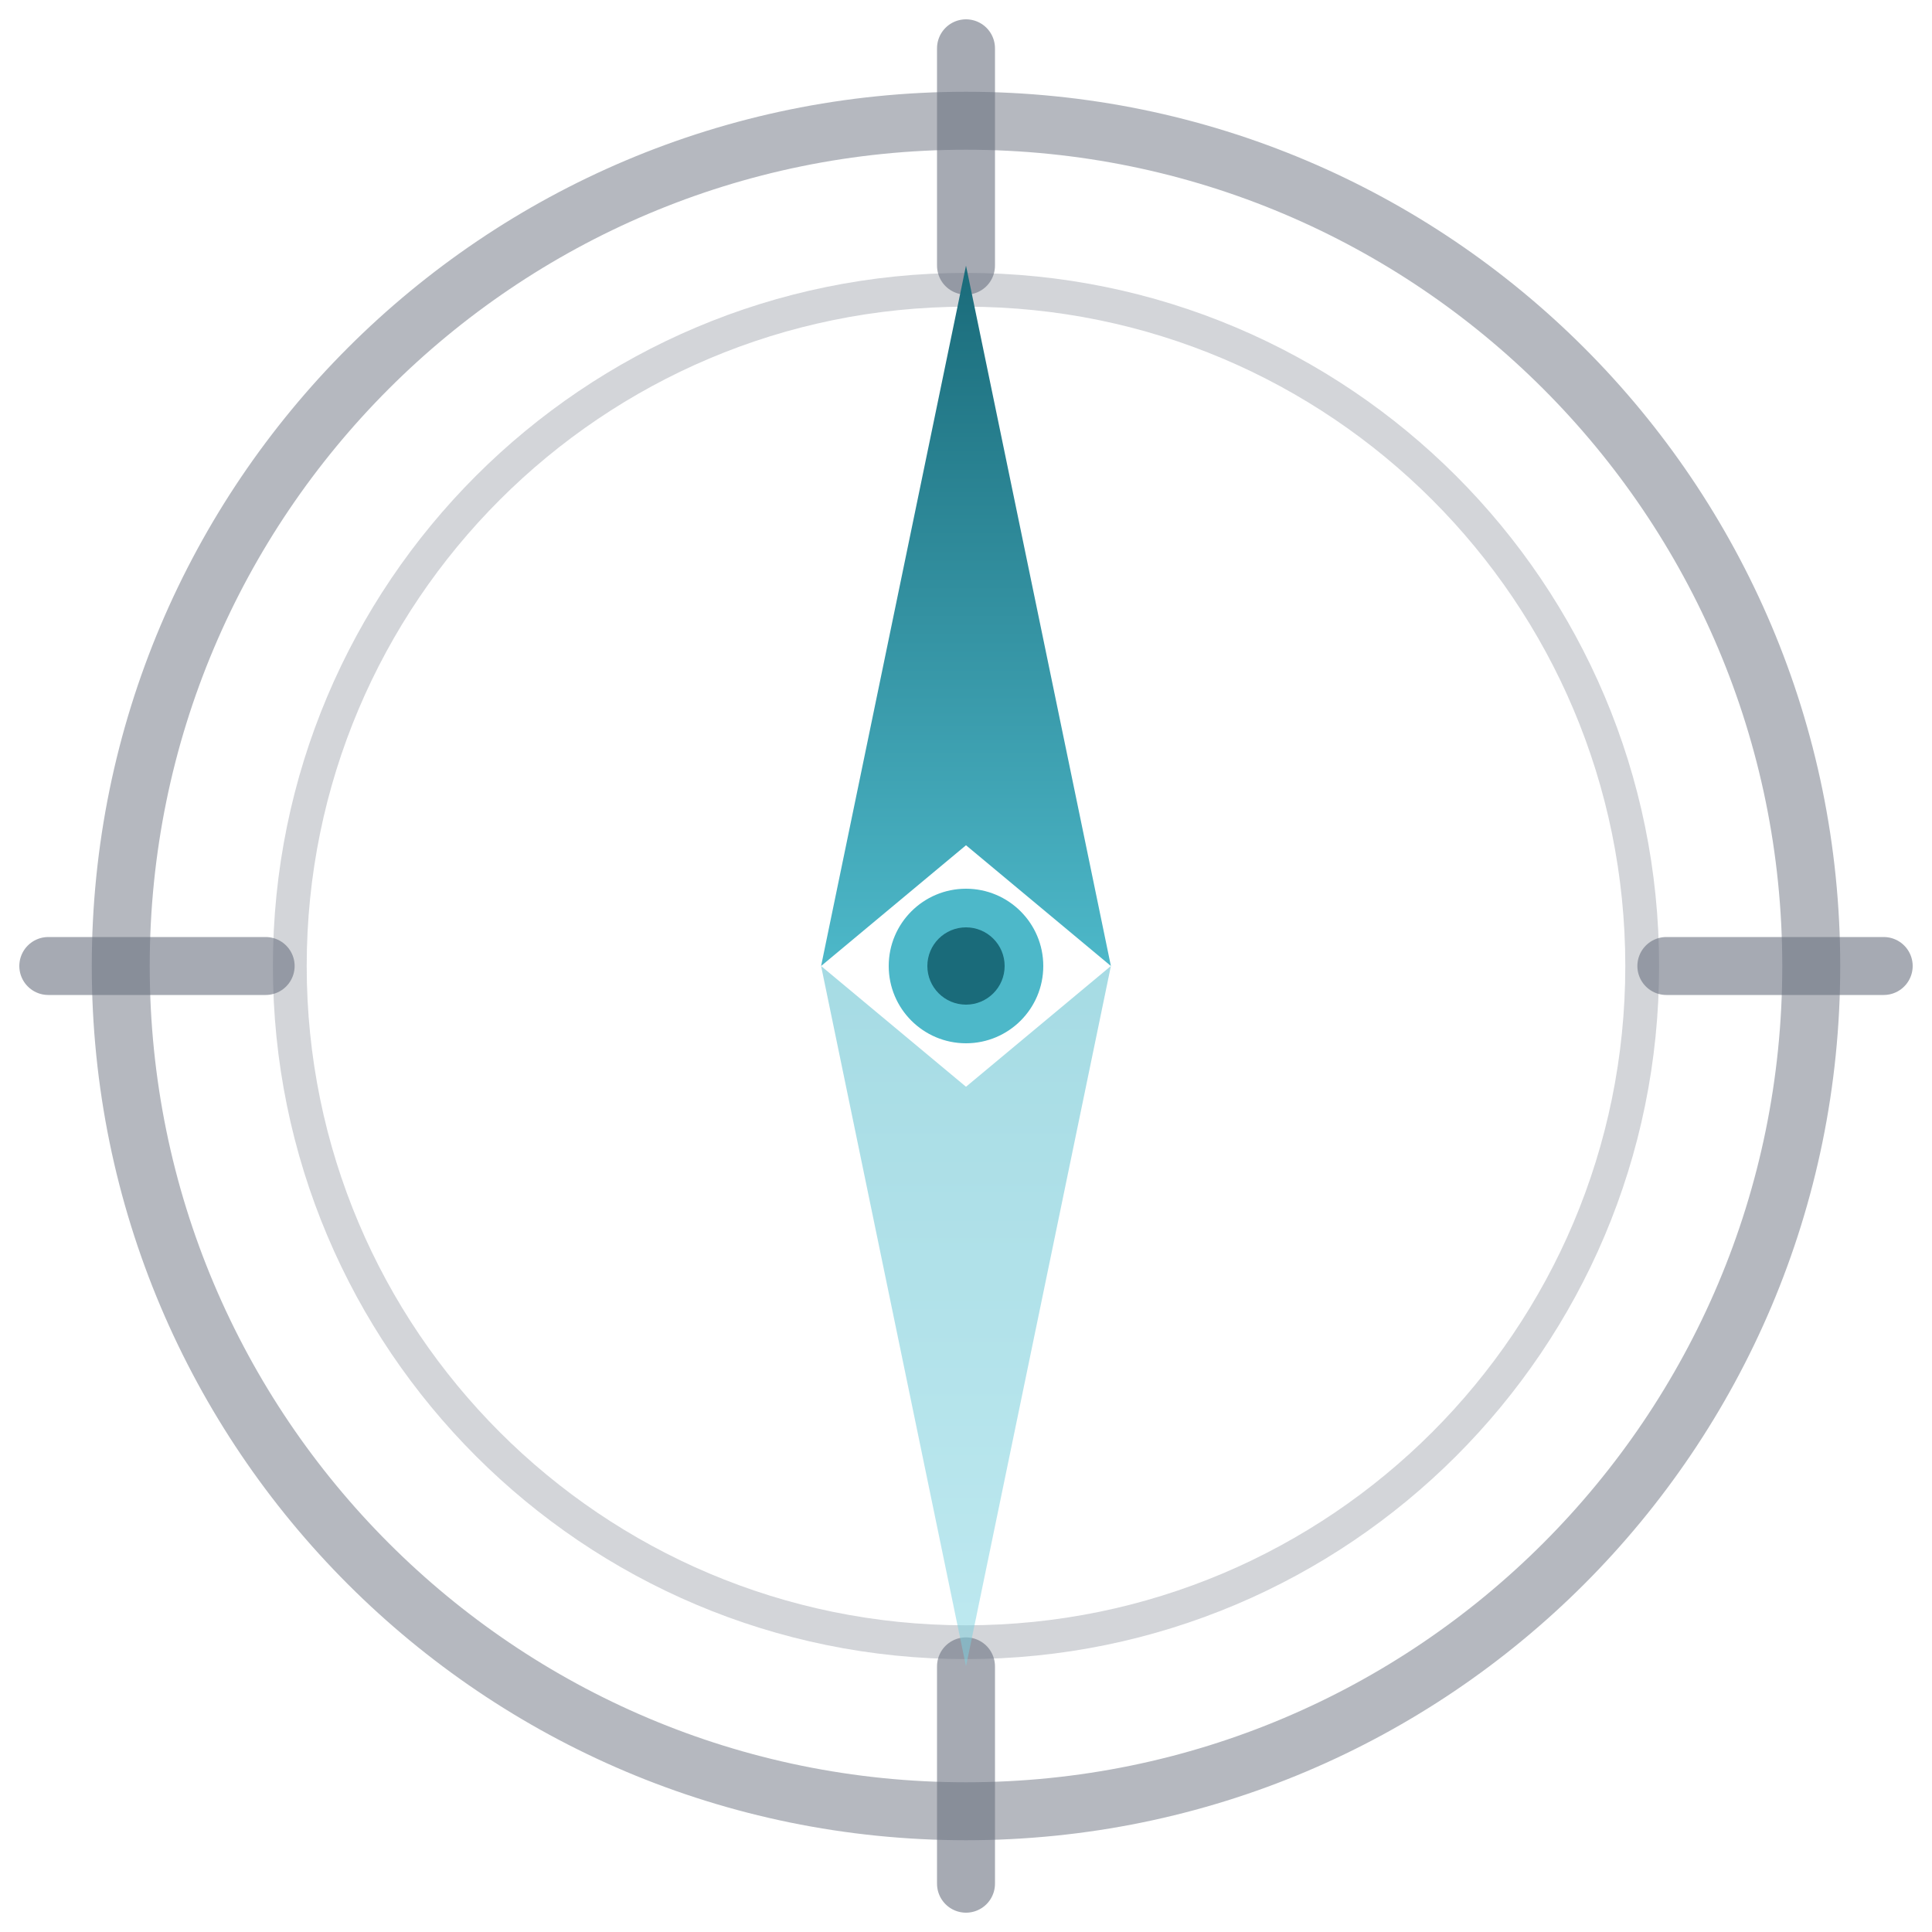
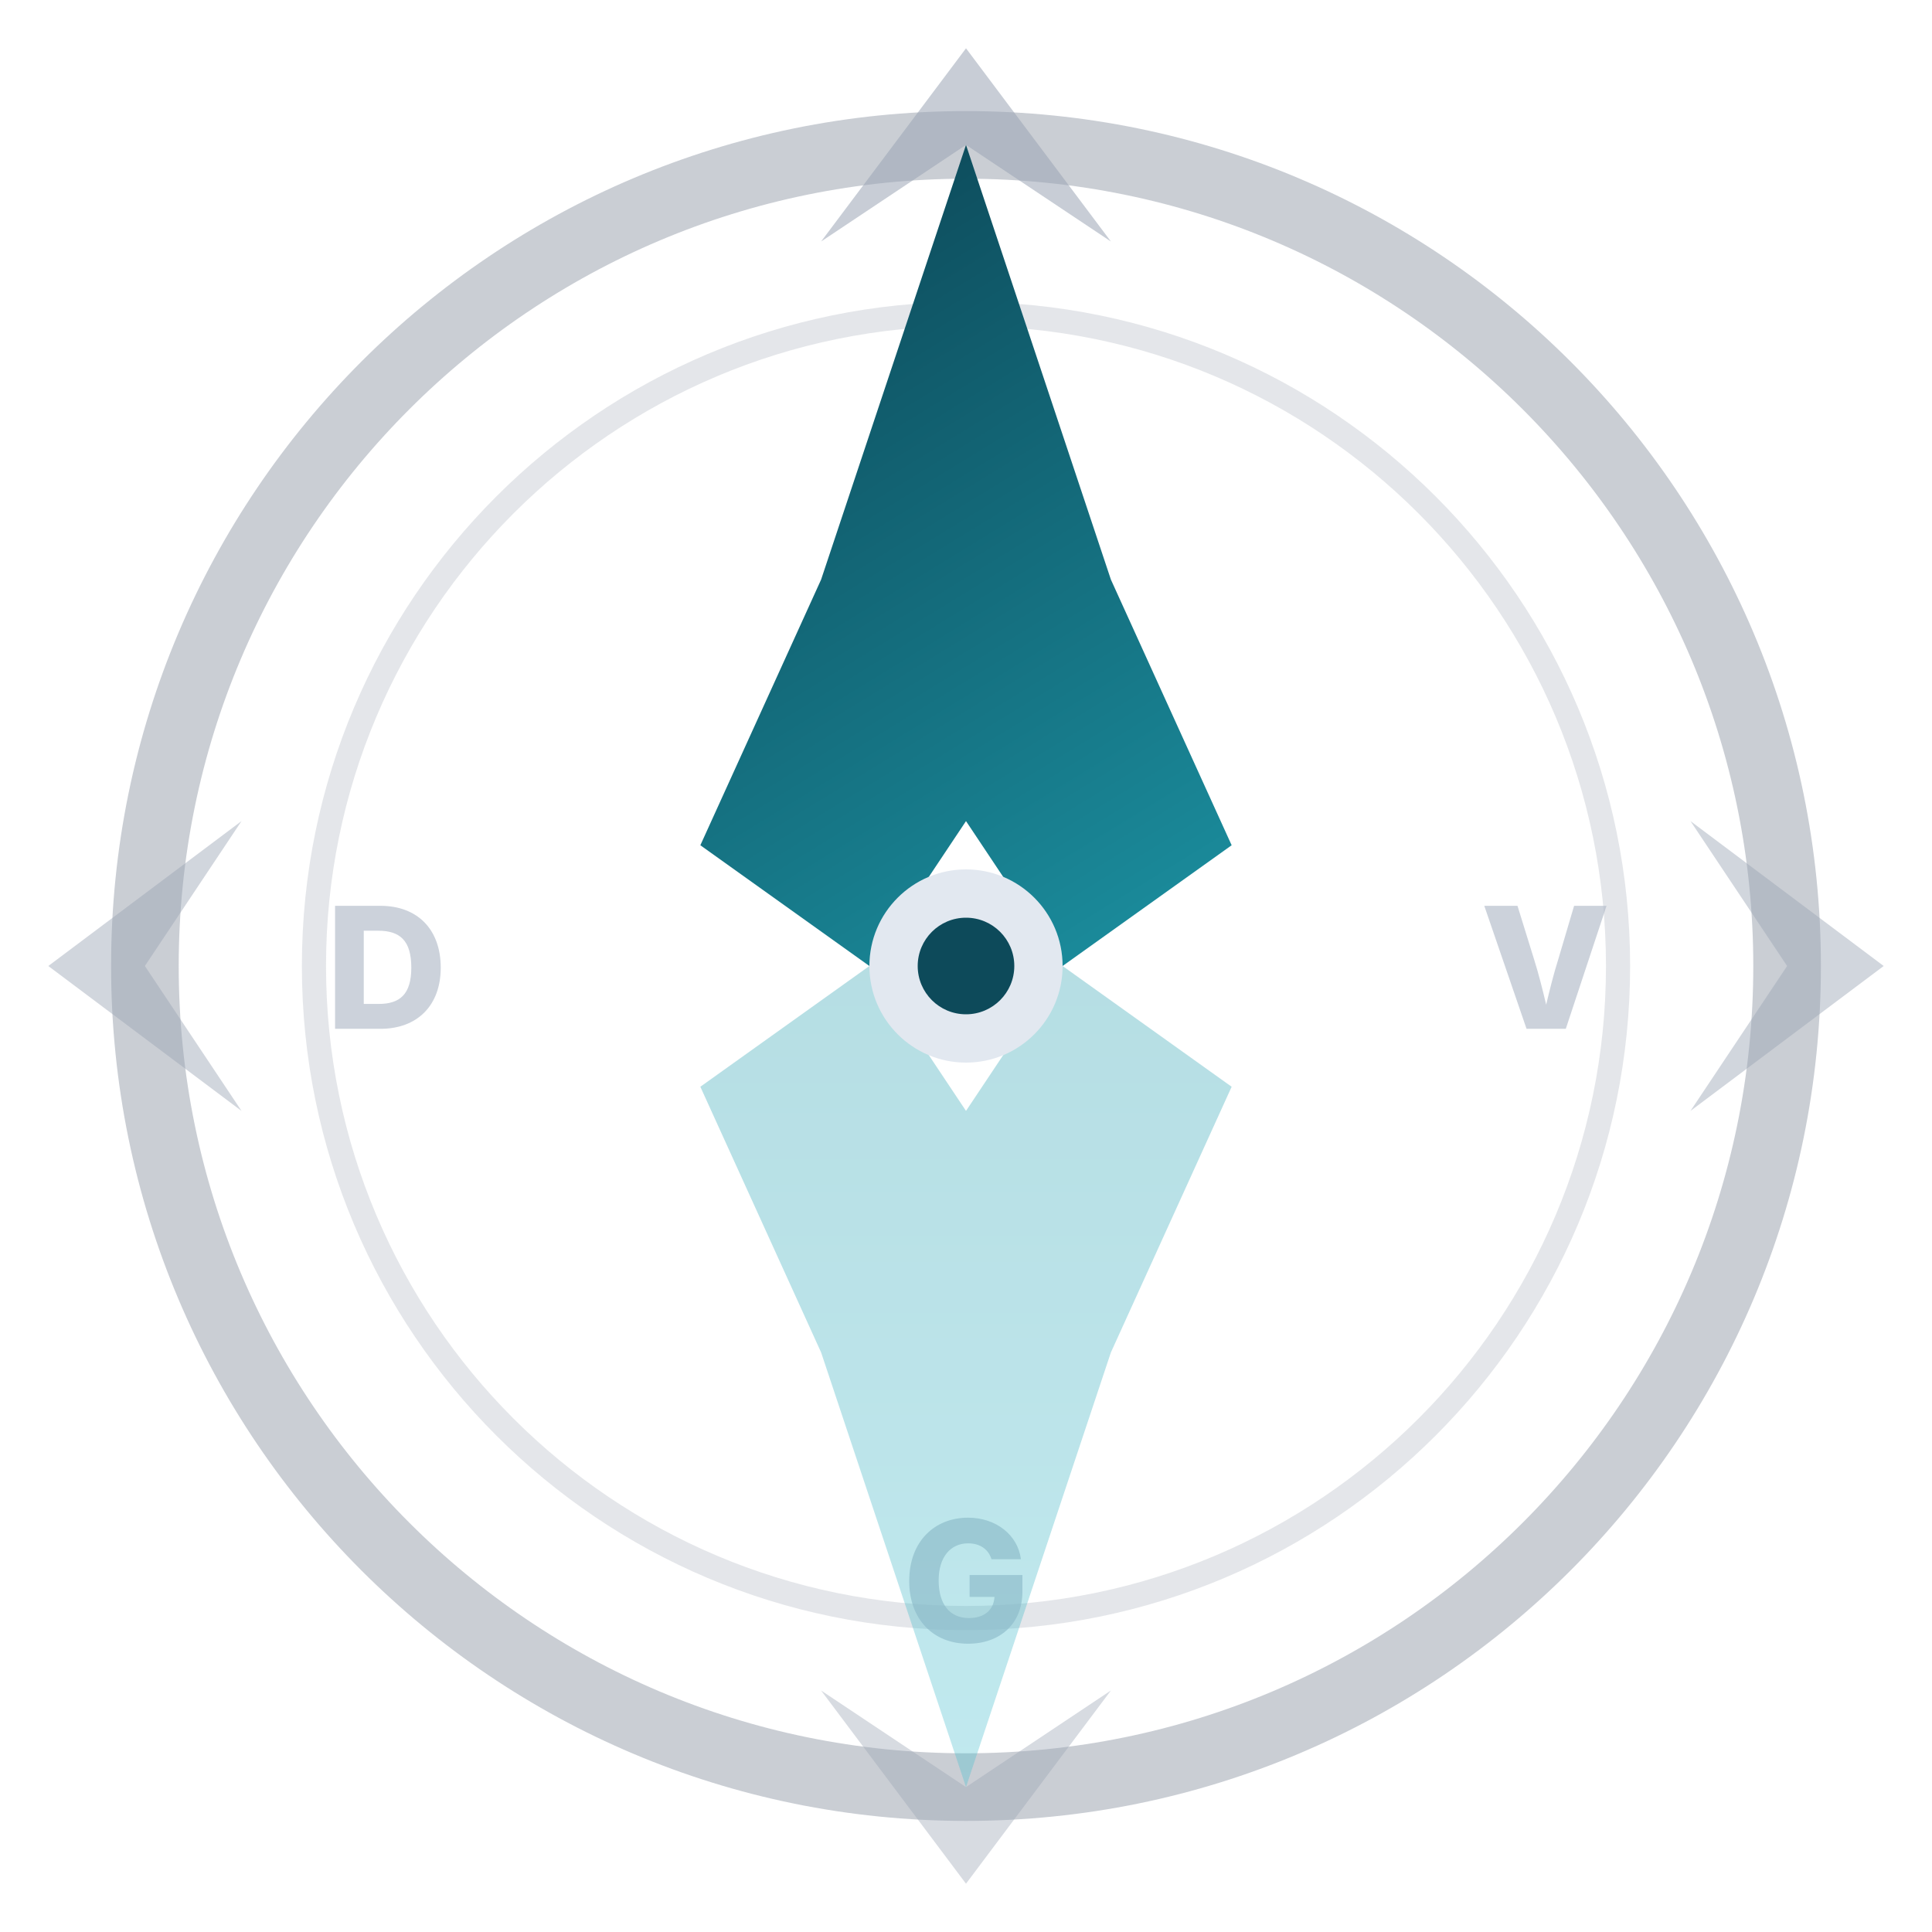
<svg xmlns="http://www.w3.org/2000/svg" viewBox="0 0 40 40">
  <defs>
-     <linearGradient id="needle" x1="0.5" y1="0" x2="0.5" y2="1">
-       <stop offset="0%" stop-color="#1a6b7a" />
-       <stop offset="100%" stop-color="#4db8c9" />
+     <linearGradient id="n-grad" x1="0.3" y1="0" x2="0.7" y2="1">
+       <stop offset="0%" stop-color="#0d4a5a" />
+       <stop offset="100%" stop-color="#1a8a9a" />
    </linearGradient>
-     <linearGradient id="needle-light" x1="0.5" y1="0" x2="0.5" y2="1">
-       <stop offset="0%" stop-color="#4db8c9" />
-       <stop offset="100%" stop-color="#7dd3e1" />
+     <linearGradient id="s-grad" x1="0.5" y1="0" x2="0.5" y2="1">
+       <stop offset="0%" stop-color="#2da0b0" />
+       <stop offset="100%" stop-color="#4cc0d0" />
    </linearGradient>
  </defs>
-   <circle cx="20" cy="20" r="17.5" fill="none" stroke="#6b7280" stroke-width="1.2" opacity="0.5" />
-   <circle cx="20" cy="20" r="14" fill="none" stroke="#6b7280" stroke-width="0.7" opacity="0.3" />
-   <line x1="20" y1="1" x2="20" y2="5.5" stroke="#6b7280" stroke-width="1.2" stroke-linecap="round" opacity="0.6" />
-   <line x1="39" y1="20" x2="34.5" y2="20" stroke="#6b7280" stroke-width="1.2" stroke-linecap="round" opacity="0.6" />
-   <line x1="20" y1="39" x2="20" y2="34.5" stroke="#6b7280" stroke-width="1.2" stroke-linecap="round" opacity="0.6" />
-   <line x1="1" y1="20" x2="5.5" y2="20" stroke="#6b7280" stroke-width="1.2" stroke-linecap="round" opacity="0.6" />
-   <polygon points="20,5.5 17,20 20,17.5 23,20" fill="url(#needle)" />
-   <polygon points="20,34.5 23,20 20,22.5 17,20" fill="url(#needle-light)" opacity="0.5" />
-   <circle cx="20" cy="20" r="1.6" fill="#4db8c9" />
-   <circle cx="20" cy="20" r="0.8" fill="#1a6b7a" />
+   <circle cx="20" cy="20" r="17" fill="none" stroke="#7a8494" stroke-width="1.4" opacity="0.4" />
+   <circle cx="20" cy="20" r="13.5" fill="none" stroke="#7a8494" stroke-width="0.5" opacity="0.2" />
+   <polygon points="20,1 17,5 20,3 23,5" fill="#9aa4b4" opacity="0.55" />
+   <text x="20" y="8.5" text-anchor="middle" font-size="3.5" font-weight="800" font-family="Inter, system-ui, sans-serif" fill="#b0bac8" opacity="0.7">E</text>
+   <polygon points="1,20 5,23 3,20 5,17" fill="#9aa4b4" opacity="0.45" />
+   <text x="8" y="21.3" text-anchor="middle" font-size="3.5" font-weight="800" font-family="Inter, system-ui, sans-serif" fill="#b0bac8" opacity="0.65">D</text>
+   <polygon points="39,20 35,17 37,20 35,23" fill="#9aa4b4" opacity="0.45" />
+   <text x="32" y="21.3" text-anchor="middle" font-size="3.5" font-weight="800" font-family="Inter, system-ui, sans-serif" fill="#b0bac8" opacity="0.65">V</text>
+   <polygon points="20,39 23,35 20,37 17,35" fill="#9aa4b4" opacity="0.4" />
+   <text x="20" y="34" text-anchor="middle" font-size="3.5" font-weight="800" font-family="Inter, system-ui, sans-serif" fill="#b0bac8" opacity="0.65">G</text>
+   <path d="M20,3 L17,12 L14.5,17.5 L18,20 L20,17 L22,20 L25.5,17.5 L23,12 Z" fill="url(#n-grad)" />
+   <path d="M20,37 L23,28 L25.5,22.5 L22,20 L20,23 L18,20 L14.5,22.5 L17,28 Z" fill="url(#s-grad)" opacity="0.35" />
+   <circle cx="20" cy="20" r="2" fill="#e2e8f0" />
+   <circle cx="20" cy="20" r="1" fill="#0d4a5a" />
</svg>
